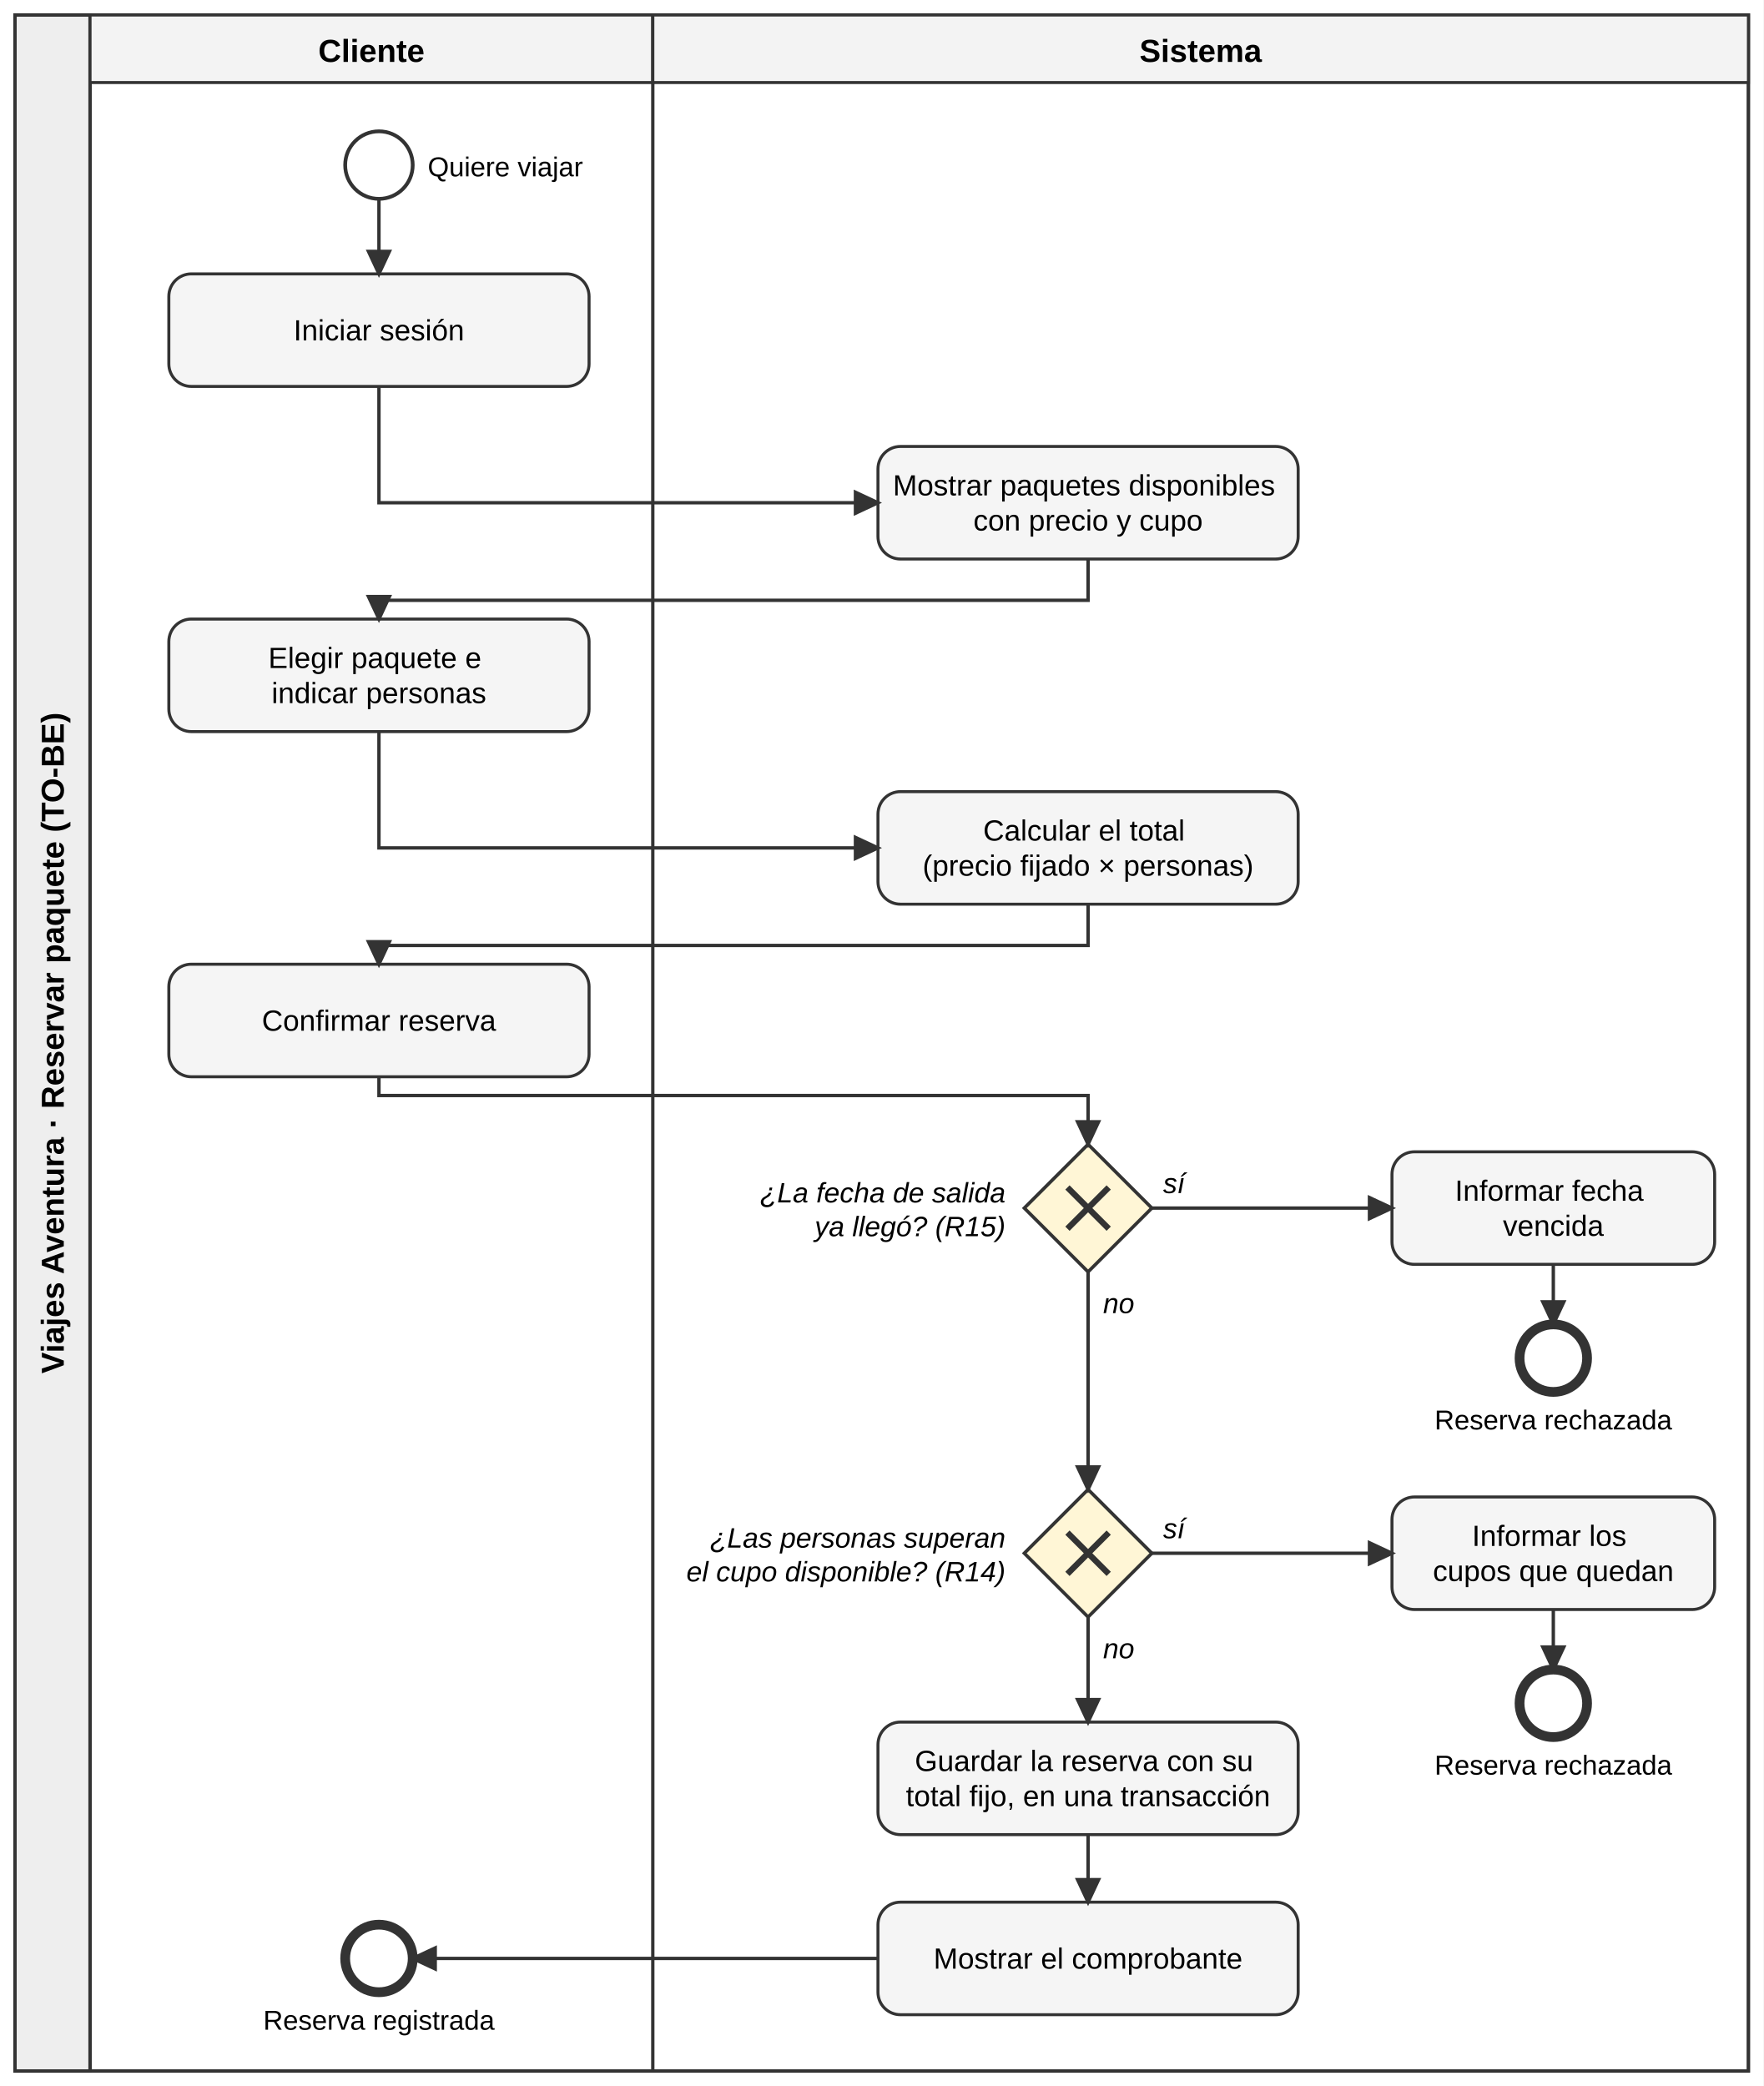
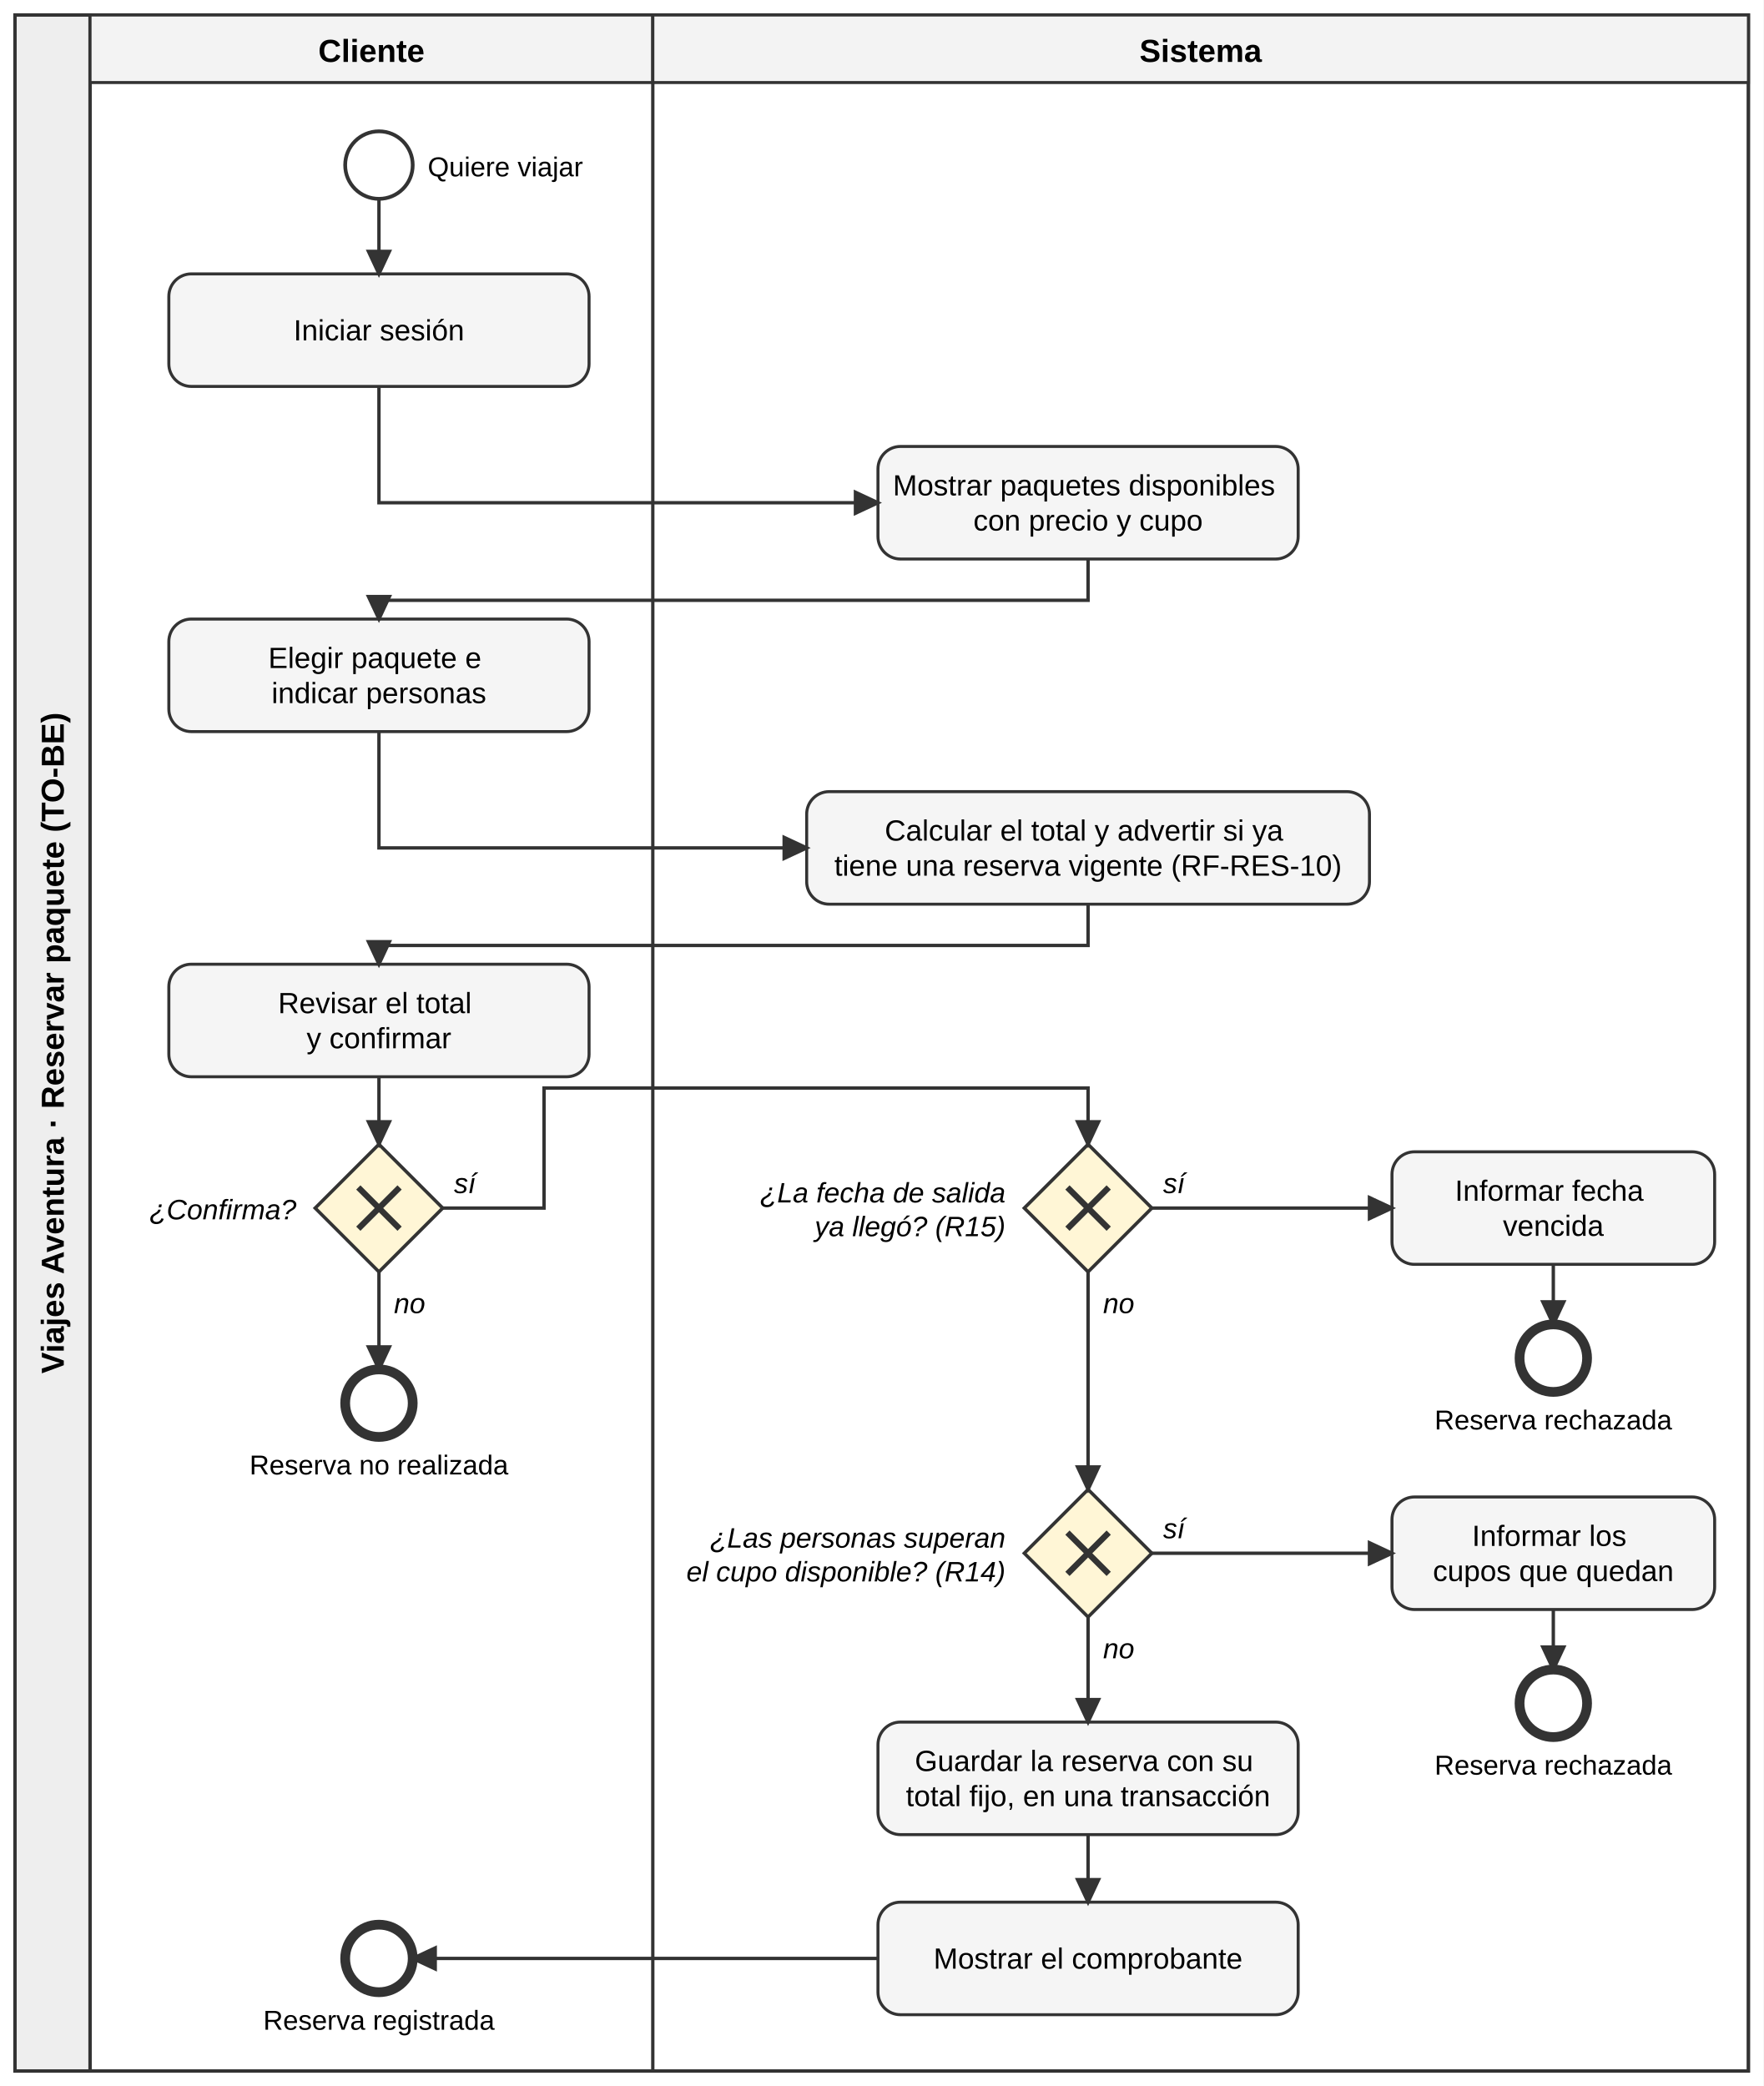
<svg xmlns="http://www.w3.org/2000/svg" width="470pt" height="556pt" viewBox="0 0 470 556">
  <rect width="100%" height="100%" fill="#fff" />
  <rect x="4" y="4" width="462" height="548" rx="0" fill="#ffffff" stroke="#333333" stroke-width="0.9" />
  <rect x="4" y="4" width="20" height="548" rx="0" fill="#eeeeee" stroke="#333333" stroke-width="0.9" />
  <text transform="translate(17,278.0) rotate(-90)" font-family="Liberation Sans" font-size="8.5" font-weight="bold" text-anchor="middle">Viajes Aventura · Reservar paquete (TO-BE)</text>
  <rect x="24" y="4" width="150" height="548" rx="0" fill="none" stroke="#333333" stroke-width="0.8" />
  <rect x="24" y="4" width="150" height="18" rx="0" fill="#f3f3f3" stroke="#333333" stroke-width="0.8" />
  <text x="99.0" y="16.5" font-family="Liberation Sans" font-size="8.5" text-anchor="middle" fill="#000" font-weight="bold">
    <tspan x="99.0" dy="0">Cliente</tspan>
  </text>
  <rect x="174" y="4" width="292" height="548" rx="0" fill="none" stroke="#333333" stroke-width="0.8" />
  <rect x="174" y="4" width="292" height="18" rx="0" fill="#f3f3f3" stroke="#333333" stroke-width="0.8" />
  <text x="320.0" y="16.5" font-family="Liberation Sans" font-size="8.5" text-anchor="middle" fill="#000" font-weight="bold">
    <tspan x="320.0" dy="0">Sistema</tspan>
  </text>
  <circle cx="101" cy="44" r="9" fill="#fff" stroke="#333333" stroke-width="1.0" />
  <text x="114" y="47.0" font-family="Liberation Sans" font-size="7.3" text-anchor="start" fill="#000">
    <tspan x="114" dy="0">Quiere viajar</tspan>
  </text>
  <rect x="45.0" y="73.0" width="112" height="30" rx="6" fill="#f5f5f5" stroke="#333333" stroke-width="0.8" />
  <text x="101" y="90.73" font-family="Liberation Sans" font-size="7.8" text-anchor="middle" fill="#000">
    <tspan x="101" dy="0">Iniciar sesión</tspan>
  </text>
  <rect x="234.0" y="119.0" width="112" height="30" rx="6" fill="#f5f5f5" stroke="#333333" stroke-width="0.8" />
  <text x="290" y="132.05" font-family="Liberation Sans" font-size="7.8" text-anchor="middle" fill="#000">
    <tspan x="290" dy="0">Mostrar paquetes disponibles</tspan>
    <tspan x="290" dy="9.36">con precio y cupo</tspan>
  </text>
  <rect x="45.0" y="165.0" width="112" height="30" rx="6" fill="#f5f5f5" stroke="#333333" stroke-width="0.8" />
  <text x="101" y="178.05" font-family="Liberation Sans" font-size="7.8" text-anchor="middle" fill="#000">
    <tspan x="101" dy="0">Elegir paquete e</tspan>
    <tspan x="101" dy="9.36">indicar personas</tspan>
  </text>
-   <rect x="234.0" y="211.0" width="112" height="30" rx="6" fill="#f5f5f5" stroke="#333333" stroke-width="0.8" />
+   <rect x="215.0" y="211.0" width="150" height="30" rx="6" fill="#f5f5f5" stroke="#333333" stroke-width="0.8" />
  <text x="290" y="224.05" font-family="Liberation Sans" font-size="7.8" text-anchor="middle" fill="#000">
-     <tspan x="290" dy="0">Calcular el total</tspan>
-     <tspan x="290" dy="9.36">(precio fijado × personas)</tspan>
+     <tspan x="290" dy="0">Calcular el total y advertir si ya</tspan>
+     <tspan x="290" dy="9.36">tiene una reserva vigente (RF-RES-10)</tspan>
  </text>
  <rect x="45.0" y="257.0" width="112" height="30" rx="6" fill="#f5f5f5" stroke="#333333" stroke-width="0.8" />
-   <text x="101" y="274.73" font-family="Liberation Sans" font-size="7.8" text-anchor="middle" fill="#000">
-     <tspan x="101" dy="0">Confirmar reserva</tspan>
+   <text x="101" y="270.05" font-family="Liberation Sans" font-size="7.8" text-anchor="middle" fill="#000">
+     <tspan x="101" dy="0">Revisar el total</tspan>
+     <tspan x="101" dy="9.36">y confirmar</tspan>
+   </text>
+   <path d="M101,305 L118,322 L101,339 L84,322 Z" fill="#fff6d6" stroke="#333333" stroke-width="0.9" />
+   <path d="M95.5,316.5 L106.5,327.5 M106.5,316.5 L95.5,327.5" stroke="#333333" stroke-width="1.6" />
+   <text x="79" y="325.0" font-family="Liberation Sans" font-size="7.5" text-anchor="end" fill="#000" font-style="italic">
+     <tspan x="79" dy="0">¿Confirma?</tspan>
+   </text>
+   <circle cx="101" cy="374" r="9" fill="#fff" stroke="#333333" stroke-width="2.6" />
+   <text x="101" y="393" font-family="Liberation Sans" font-size="7.3" text-anchor="middle" fill="#000">
+     <tspan x="101" dy="0">Reserva no realizada</tspan>
  </text>
  <path d="M290,305 L307,322 L290,339 L273,322 Z" fill="#fff6d6" stroke="#333333" stroke-width="0.9" />
  <path d="M284.5,316.5 L295.5,327.5 M295.5,316.5 L284.5,327.5" stroke="#333333" stroke-width="1.6" />
  <text x="268" y="320.5" font-family="Liberation Sans" font-size="7.5" text-anchor="end" fill="#000" font-style="italic">
    <tspan x="268" dy="0">¿La fecha de salida</tspan>
  </text>
  <text x="268" y="329.5" font-family="Liberation Sans" font-size="7.5" text-anchor="end" fill="#000" font-style="italic">
    <tspan x="268" dy="0">ya llegó? (R15)</tspan>
  </text>
  <rect x="371.0" y="307.0" width="86" height="30" rx="6" fill="#f5f5f5" stroke="#333333" stroke-width="0.8" />
  <text x="414" y="320.05" font-family="Liberation Sans" font-size="7.8" text-anchor="middle" fill="#000">
    <tspan x="414" dy="0">Informar fecha</tspan>
    <tspan x="414" dy="9.36">vencida</tspan>
  </text>
  <circle cx="414" cy="362" r="9" fill="#fff" stroke="#333333" stroke-width="2.6" />
  <text x="414" y="381" font-family="Liberation Sans" font-size="7.3" text-anchor="middle" fill="#000">
    <tspan x="414" dy="0">Reserva rechazada</tspan>
  </text>
  <path d="M290,397 L307,414 L290,431 L273,414 Z" fill="#fff6d6" stroke="#333333" stroke-width="0.9" />
  <path d="M284.5,408.5 L295.5,419.5 M295.5,408.5 L284.5,419.5" stroke="#333333" stroke-width="1.6" />
  <text x="268" y="412.5" font-family="Liberation Sans" font-size="7.5" text-anchor="end" fill="#000" font-style="italic">
    <tspan x="268" dy="0">¿Las personas superan</tspan>
  </text>
  <text x="268" y="421.5" font-family="Liberation Sans" font-size="7.5" text-anchor="end" fill="#000" font-style="italic">
    <tspan x="268" dy="0">el cupo disponible? (R14)</tspan>
  </text>
  <rect x="371.0" y="399.0" width="86" height="30" rx="6" fill="#f5f5f5" stroke="#333333" stroke-width="0.8" />
  <text x="414" y="412.05" font-family="Liberation Sans" font-size="7.8" text-anchor="middle" fill="#000">
    <tspan x="414" dy="0">Informar los</tspan>
    <tspan x="414" dy="9.36">cupos que quedan</tspan>
  </text>
  <circle cx="414" cy="454" r="9" fill="#fff" stroke="#333333" stroke-width="2.6" />
  <text x="414" y="473" font-family="Liberation Sans" font-size="7.3" text-anchor="middle" fill="#000">
    <tspan x="414" dy="0">Reserva rechazada</tspan>
  </text>
  <rect x="234.0" y="459.0" width="112" height="30" rx="6" fill="#f5f5f5" stroke="#333333" stroke-width="0.8" />
  <text x="290" y="472.05" font-family="Liberation Sans" font-size="7.8" text-anchor="middle" fill="#000">
    <tspan x="290" dy="0">Guardar la reserva con su</tspan>
    <tspan x="290" dy="9.36">total fijo, en una transacción</tspan>
  </text>
  <rect x="234.0" y="507.0" width="112" height="30" rx="6" fill="#f5f5f5" stroke="#333333" stroke-width="0.8" />
  <text x="290" y="524.73" font-family="Liberation Sans" font-size="7.8" text-anchor="middle" fill="#000">
    <tspan x="290" dy="0">Mostrar el comprobante</tspan>
  </text>
  <circle cx="101" cy="522" r="9" fill="#fff" stroke="#333333" stroke-width="2.6" />
  <text x="101" y="541" font-family="Liberation Sans" font-size="7.3" text-anchor="middle" fill="#000">
    <tspan x="101" dy="0">Reserva registrada</tspan>
  </text>
  <path d="M101,53 L101,73.0" fill="none" stroke="#333333" stroke-width="0.9" />
  <path d="M98.2,67.0 L101,73.0 L103.8,67.0 Z" fill="#333333" stroke="#333333" stroke-width="0.9" />
  <path d="M101,103.0 L101,134 L234,134" fill="none" stroke="#333333" stroke-width="0.9" />
  <path d="M228.0,136.8 L234,134 L228.0,131.2 Z" fill="#333333" stroke="#333333" stroke-width="0.9" />
  <path d="M290,149.0 L290,160 L101,160 L101,165.0" fill="none" stroke="#333333" stroke-width="0.9" />
  <path d="M98.2,159.0 L101,165.0 L103.8,159.0 Z" fill="#333333" stroke="#333333" stroke-width="0.9" />
-   <path d="M101,195.0 L101,226 L234,226" fill="none" stroke="#333333" stroke-width="0.9" />
-   <path d="M228.0,228.8 L234,226 L228.0,223.2 Z" fill="#333333" stroke="#333333" stroke-width="0.9" />
+   <path d="M101,195.0 L101,226 L215,226" fill="none" stroke="#333333" stroke-width="0.9" />
+   <path d="M209.0,228.8 L215,226 L209.0,223.2 Z" fill="#333333" stroke="#333333" stroke-width="0.9" />
  <path d="M290,241.0 L290,252 L101,252 L101,257.0" fill="none" stroke="#333333" stroke-width="0.9" />
  <path d="M98.2,251.0 L101,257.0 L103.8,251.0 Z" fill="#333333" stroke="#333333" stroke-width="0.9" />
-   <path d="M101,287.0 L101,292 L290,292 L290,305" fill="none" stroke="#333333" stroke-width="0.9" />
+   <path d="M101,287.0 L101,305" fill="none" stroke="#333333" stroke-width="0.9" />
+   <path d="M98.2,299.0 L101,305 L103.8,299.0 Z" fill="#333333" stroke="#333333" stroke-width="0.9" />
+   <path d="M118,322 L145,322 L145,290 L290,290 L290,305" fill="none" stroke="#333333" stroke-width="0.9" />
  <path d="M287.2,299.0 L290,305 L292.8,299.0 Z" fill="#333333" stroke="#333333" stroke-width="0.9" />
+   <text x="121" y="318" font-family="Liberation Sans" font-size="7.5" text-anchor="start" fill="#000" font-style="italic" style="paint-order:stroke" stroke="#fff" stroke-width="2.6" stroke-linejoin="round">
+     <tspan x="121" dy="0">sí</tspan>
+   </text>
+   <path d="M101,339 L101,365" fill="none" stroke="#333333" stroke-width="0.9" />
+   <path d="M98.2,359.0 L101,365 L103.8,359.0 Z" fill="#333333" stroke="#333333" stroke-width="0.9" />
+   <text x="105" y="350" font-family="Liberation Sans" font-size="7.5" text-anchor="start" fill="#000" font-style="italic" style="paint-order:stroke" stroke="#fff" stroke-width="2.6" stroke-linejoin="round">
+     <tspan x="105" dy="0">no</tspan>
+   </text>
  <path d="M307,322 L371,322" fill="none" stroke="#333333" stroke-width="0.9" />
  <path d="M365.0,324.8 L371,322 L365.0,319.2 Z" fill="#333333" stroke="#333333" stroke-width="0.9" />
  <text x="310" y="318" font-family="Liberation Sans" font-size="7.5" text-anchor="start" fill="#000" font-style="italic" style="paint-order:stroke" stroke="#fff" stroke-width="2.6" stroke-linejoin="round">
    <tspan x="310" dy="0">sí</tspan>
  </text>
  <path d="M414,337.0 L414,353" fill="none" stroke="#333333" stroke-width="0.9" />
  <path d="M411.2,347.0 L414,353 L416.8,347.0 Z" fill="#333333" stroke="#333333" stroke-width="0.9" />
  <path d="M290,339 L290,397" fill="none" stroke="#333333" stroke-width="0.9" />
  <path d="M287.2,391.0 L290,397 L292.8,391.0 Z" fill="#333333" stroke="#333333" stroke-width="0.9" />
  <text x="294" y="350" font-family="Liberation Sans" font-size="7.5" text-anchor="start" fill="#000" font-style="italic" style="paint-order:stroke" stroke="#fff" stroke-width="2.6" stroke-linejoin="round">
    <tspan x="294" dy="0">no</tspan>
  </text>
  <path d="M307,414 L371,414" fill="none" stroke="#333333" stroke-width="0.9" />
  <path d="M365.0,416.8 L371,414 L365.0,411.2 Z" fill="#333333" stroke="#333333" stroke-width="0.9" />
  <text x="310" y="410" font-family="Liberation Sans" font-size="7.5" text-anchor="start" fill="#000" font-style="italic" style="paint-order:stroke" stroke="#fff" stroke-width="2.6" stroke-linejoin="round">
    <tspan x="310" dy="0">sí</tspan>
  </text>
  <path d="M414,429.0 L414,445" fill="none" stroke="#333333" stroke-width="0.9" />
  <path d="M411.2,439.0 L414,445 L416.8,439.0 Z" fill="#333333" stroke="#333333" stroke-width="0.9" />
  <path d="M290,431 L290,459.0" fill="none" stroke="#333333" stroke-width="0.9" />
  <path d="M287.2,453.0 L290,459.0 L292.8,453.0 Z" fill="#333333" stroke="#333333" stroke-width="0.9" />
  <text x="294" y="442" font-family="Liberation Sans" font-size="7.5" text-anchor="start" fill="#000" font-style="italic" style="paint-order:stroke" stroke="#fff" stroke-width="2.6" stroke-linejoin="round">
    <tspan x="294" dy="0">no</tspan>
  </text>
  <path d="M290,489.0 L290,507.0" fill="none" stroke="#333333" stroke-width="0.9" />
  <path d="M287.2,501.0 L290,507.0 L292.8,501.0 Z" fill="#333333" stroke="#333333" stroke-width="0.9" />
  <path d="M234,522 L110,522" fill="none" stroke="#333333" stroke-width="0.9" />
  <path d="M116.0,519.2 L110,522 L116.0,524.8 Z" fill="#333333" stroke="#333333" stroke-width="0.9" />
</svg>
